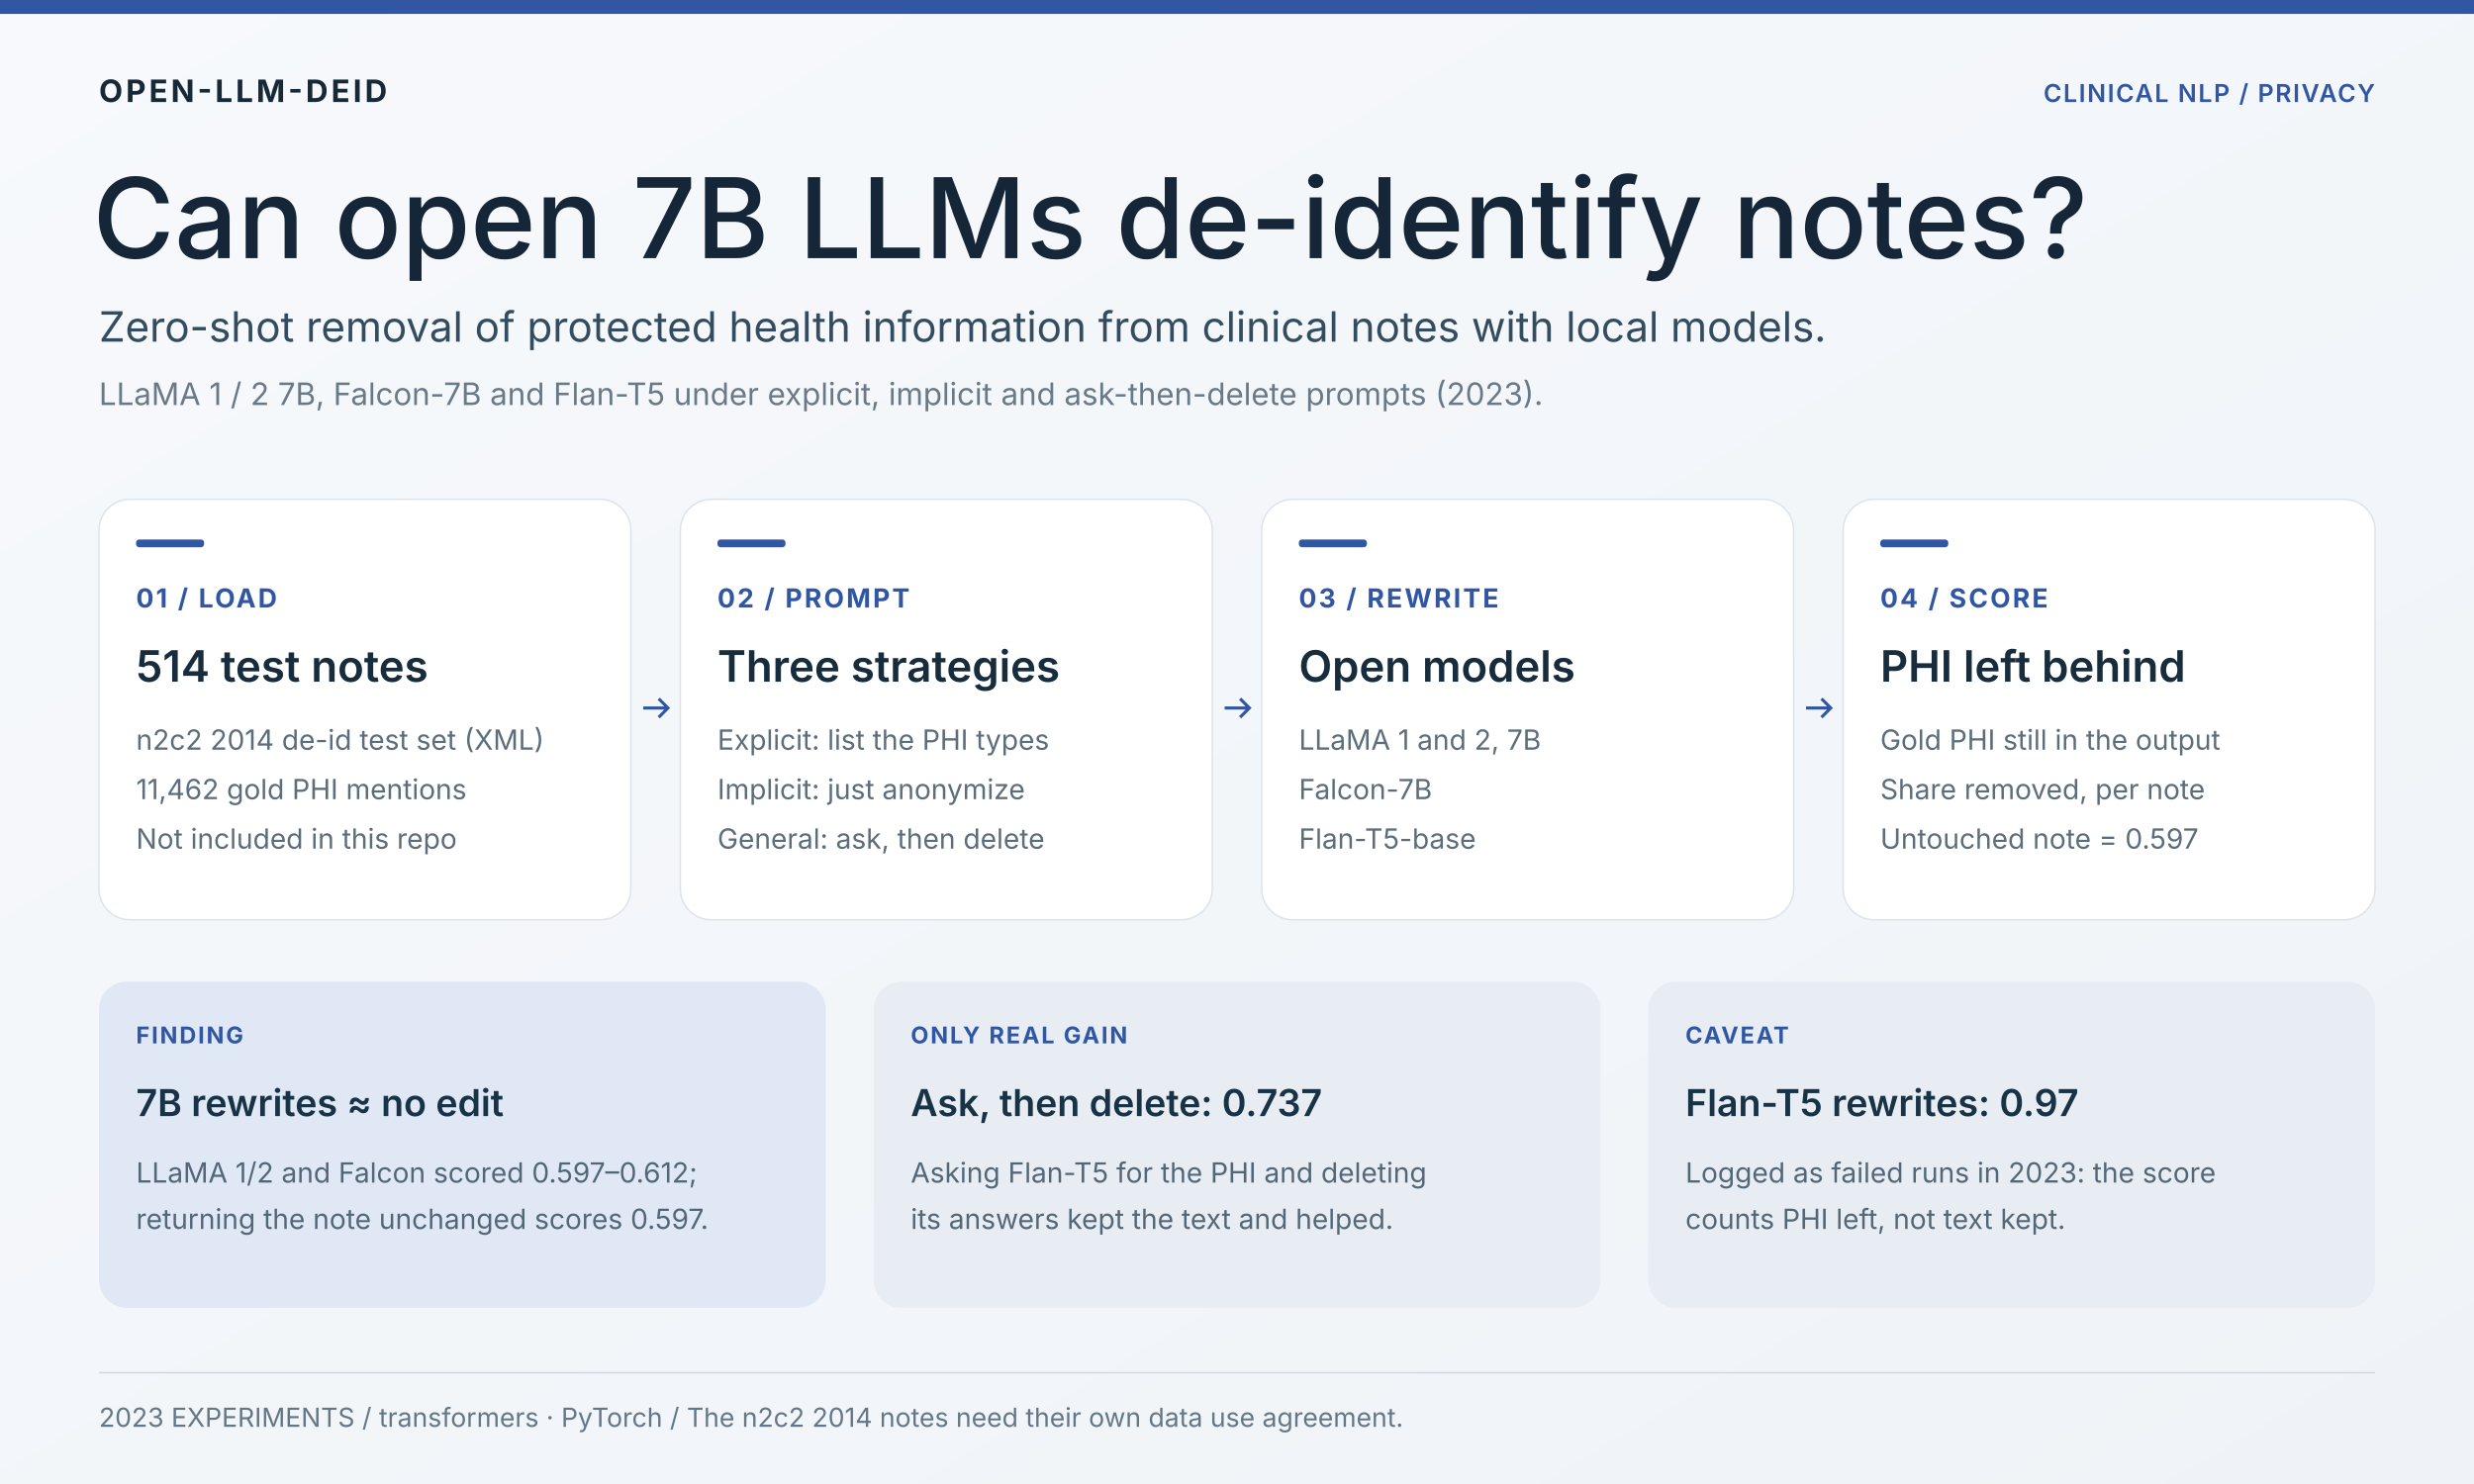
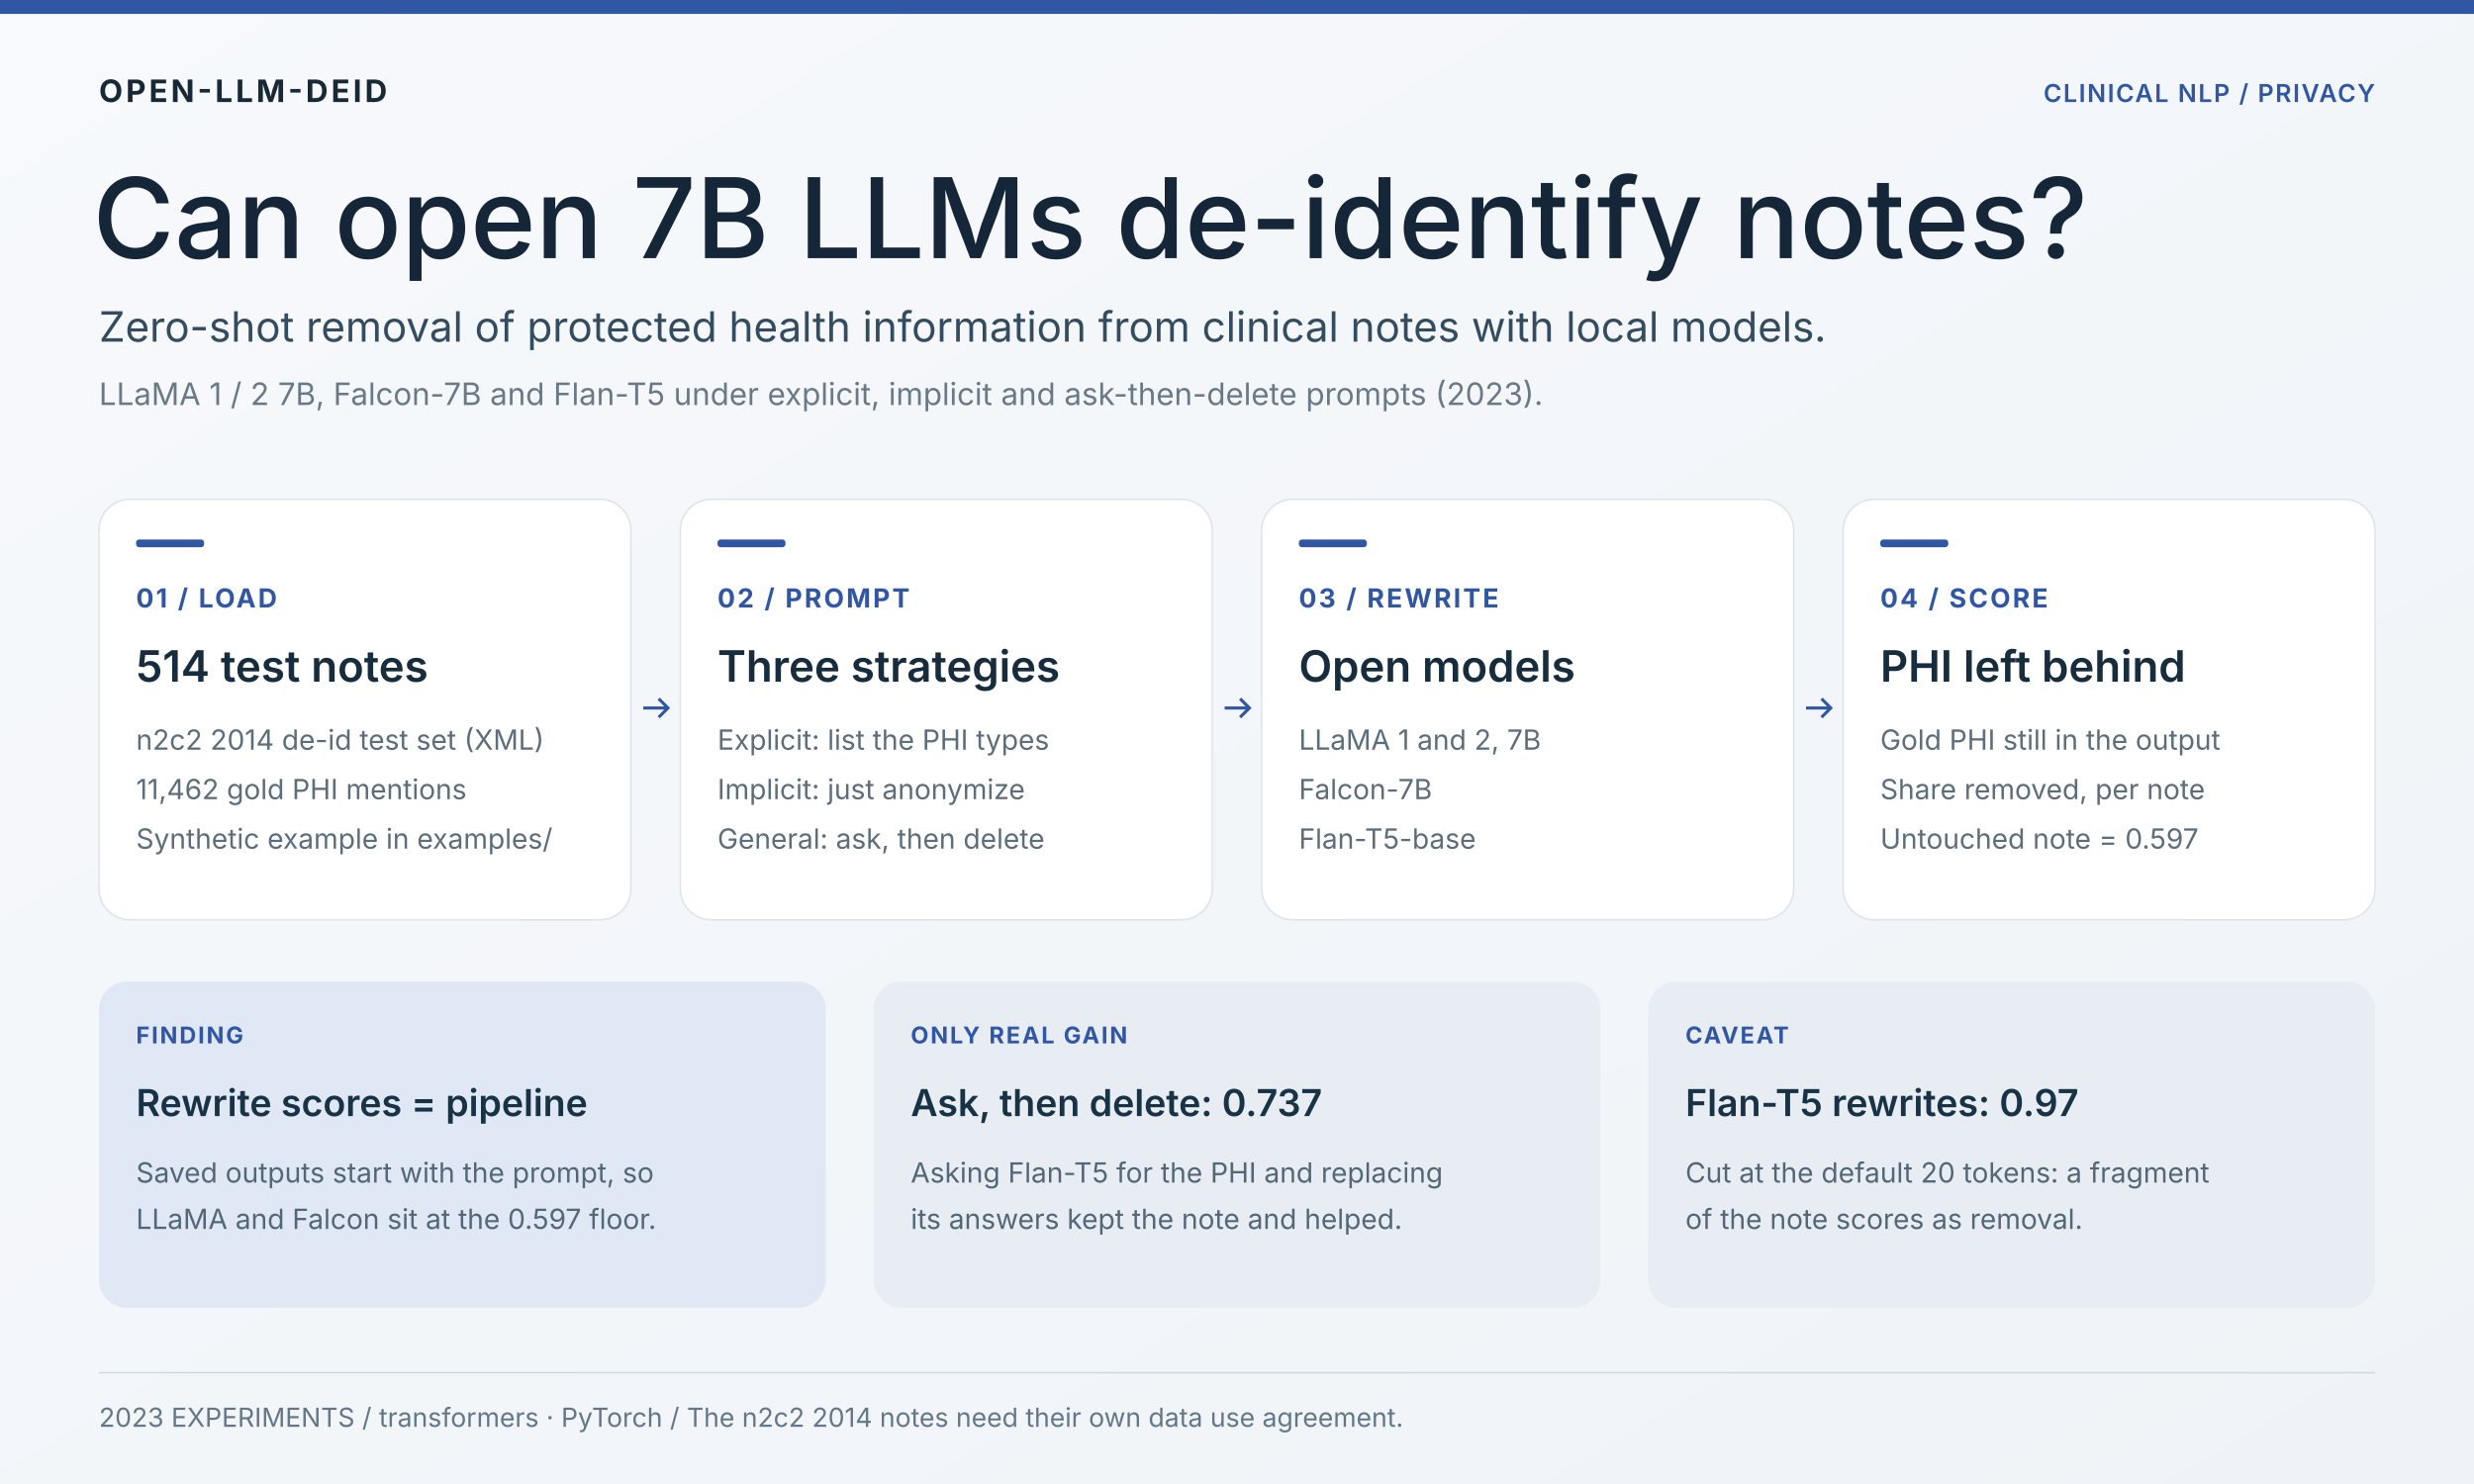
<svg xmlns="http://www.w3.org/2000/svg" width="1600" height="960" viewBox="0 0 1600 960" role="img" aria-labelledby="title desc">
  <defs>
    <linearGradient id="paper" x2="1" y2="1">
      <stop stop-color="#F7F9FC" />
      <stop offset="1" stop-color="#EFF3F7" />
    </linearGradient>
  </defs>
  <rect width="1600" height="960" fill="url(#paper)" />
  <g font-family="Inter, 'Segoe UI', Arial, sans-serif">
    <rect x="0" y="0" width="1600" height="9" rx="0" fill="#3157A4" stroke="none" />
    <text x="64" y="66" font-size="20" fill="#172837" font-weight="700" letter-spacing="2" data-maxx="900">OPEN-LLM-DEID</text>
    <text x="1536" y="66" font-size="16" fill="#3157A4" font-weight="600" letter-spacing="1" text-anchor="end">CLINICAL NLP / PRIVACY</text>
    <text x="60" y="167" font-size="72" fill="#142638" font-weight="500" data-maxx="1540">Can open 7B LLMs de-identify notes?</text>
    <text x="64" y="221" font-size="27" fill="#344C5F" font-weight="400" data-maxx="1536">Zero-shot removal of protected health information from clinical notes with local models.</text>
    <text x="64" y="262" font-size="20" fill="#697988" font-weight="400" data-maxx="1536">LLaMA 1 / 2 7B, Falcon-7B and Flan-T5 under explicit, implicit and ask-then-delete prompts (2023).</text>
    <rect x="64" y="323" width="344" height="272" rx="20" fill="#FFFFFF" stroke="#DCE4EB" />
    <rect x="88" y="349" width="44" height="5" rx="2" fill="#3157A4" stroke="none" />
    <text x="88" y="393" font-size="17" fill="#3157A4" font-weight="700" letter-spacing="1.4" data-maxx="394">01 / LOAD</text>
    <text x="88" y="441" font-size="28" fill="#172C3C" font-weight="600" data-maxx="394">514 test notes</text>
    <text x="88" y="485" font-size="18" fill="#5C6D7B" font-weight="400" data-maxx="394">n2c2 2014 de-id test set (XML)</text>
    <text x="88" y="517" font-size="18" fill="#5C6D7B" font-weight="400" data-maxx="394">11,462 gold PHI mentions</text>
-     <text x="88" y="549" font-size="18" fill="#5C6D7B" font-weight="400" data-maxx="394">Not included in this repo</text>
+     <text x="88" y="549" font-size="18" fill="#5C6D7B" font-weight="400" data-maxx="394">Synthetic example in examples/</text>
    <path d="M416 458h16m-6-6 6 6-6 6" fill="none" stroke="#3157A4" stroke-width="2" />
    <rect x="440" y="323" width="344" height="272" rx="20" fill="#FFFFFF" stroke="#DCE4EB" />
    <rect x="464" y="349" width="44" height="5" rx="2" fill="#3157A4" stroke="none" />
    <text x="464" y="393" font-size="17" fill="#3157A4" font-weight="700" letter-spacing="1.4" data-maxx="770">02 / PROMPT</text>
    <text x="464" y="441" font-size="28" fill="#172C3C" font-weight="600" data-maxx="770">Three strategies</text>
    <text x="464" y="485" font-size="18" fill="#5C6D7B" font-weight="400" data-maxx="770">Explicit: list the PHI types</text>
    <text x="464" y="517" font-size="18" fill="#5C6D7B" font-weight="400" data-maxx="770">Implicit: just anonymize</text>
    <text x="464" y="549" font-size="18" fill="#5C6D7B" font-weight="400" data-maxx="770">General: ask, then delete</text>
    <path d="M792 458h16m-6-6 6 6-6 6" fill="none" stroke="#3157A4" stroke-width="2" />
    <rect x="816" y="323" width="344" height="272" rx="20" fill="#FFFFFF" stroke="#DCE4EB" />
    <rect x="840" y="349" width="44" height="5" rx="2" fill="#3157A4" stroke="none" />
    <text x="840" y="393" font-size="17" fill="#3157A4" font-weight="700" letter-spacing="1.4" data-maxx="1146">03 / REWRITE</text>
    <text x="840" y="441" font-size="28" fill="#172C3C" font-weight="600" data-maxx="1146">Open models</text>
    <text x="840" y="485" font-size="18" fill="#5C6D7B" font-weight="400" data-maxx="1146">LLaMA 1 and 2, 7B</text>
    <text x="840" y="517" font-size="18" fill="#5C6D7B" font-weight="400" data-maxx="1146">Falcon-7B</text>
    <text x="840" y="549" font-size="18" fill="#5C6D7B" font-weight="400" data-maxx="1146">Flan-T5-base</text>
    <path d="M1168 458h16m-6-6 6 6-6 6" fill="none" stroke="#3157A4" stroke-width="2" />
    <rect x="1192" y="323" width="344" height="272" rx="20" fill="#FFFFFF" stroke="#DCE4EB" />
    <rect x="1216" y="349" width="44" height="5" rx="2" fill="#3157A4" stroke="none" />
    <text x="1216" y="393" font-size="17" fill="#3157A4" font-weight="700" letter-spacing="1.4" data-maxx="1522">04 / SCORE</text>
    <text x="1216" y="441" font-size="28" fill="#172C3C" font-weight="600" data-maxx="1522">PHI left behind</text>
    <text x="1216" y="485" font-size="18" fill="#5C6D7B" font-weight="400" data-maxx="1522">Gold PHI still in the output</text>
    <text x="1216" y="517" font-size="18" fill="#5C6D7B" font-weight="400" data-maxx="1522">Share removed, per note</text>
    <text x="1216" y="549" font-size="18" fill="#5C6D7B" font-weight="400" data-maxx="1522">Untouched note = 0.597</text>
    <rect x="64" y="635" width="470" height="211" rx="18" fill="#E0E8F6" stroke="none" />
    <text x="88" y="675" font-size="15" fill="#3157A4" font-weight="700" letter-spacing="1.2" data-maxx="516">FINDING</text>
-     <text x="88" y="722" font-size="24" fill="#193346" font-weight="600" data-maxx="516">7B rewrites ≈ no edit</text>
-     <text x="88" y="765" font-size="18" fill="#536777" font-weight="400" data-maxx="516">LLaMA 1/2 and Falcon scored 0.597–0.612;</text>
-     <text x="88" y="795" font-size="18" fill="#536777" font-weight="400" data-maxx="516">returning the note unchanged scores 0.597.</text>
+     <text x="88" y="722" font-size="24" fill="#193346" font-weight="600" data-maxx="516">Rewrite scores = pipeline</text>
+     <text x="88" y="765" font-size="18" fill="#536777" font-weight="400" data-maxx="516">Saved outputs start with the prompt, so</text>
+     <text x="88" y="795" font-size="18" fill="#536777" font-weight="400" data-maxx="516">LLaMA and Falcon sit at the 0.597 floor.</text>
    <rect x="565" y="635" width="470" height="211" rx="18" fill="#E8EDF3" stroke="none" />
    <text x="589" y="675" font-size="15" fill="#3157A4" font-weight="700" letter-spacing="1.2" data-maxx="1017">ONLY REAL GAIN</text>
    <text x="589" y="722" font-size="24" fill="#193346" font-weight="600" data-maxx="1017">Ask, then delete: 0.737</text>
-     <text x="589" y="765" font-size="18" fill="#536777" font-weight="400" data-maxx="1017">Asking Flan-T5 for the PHI and deleting</text>
-     <text x="589" y="795" font-size="18" fill="#536777" font-weight="400" data-maxx="1017">its answers kept the text and helped.</text>
+     <text x="589" y="765" font-size="18" fill="#536777" font-weight="400" data-maxx="1017">Asking Flan-T5 for the PHI and replacing</text>
+     <text x="589" y="795" font-size="18" fill="#536777" font-weight="400" data-maxx="1017">its answers kept the note and helped.</text>
    <rect x="1066" y="635" width="470" height="211" rx="18" fill="#E8EDF3" stroke="none" />
    <text x="1090" y="675" font-size="15" fill="#3157A4" font-weight="700" letter-spacing="1.2" data-maxx="1518">CAVEAT</text>
    <text x="1090" y="722" font-size="24" fill="#193346" font-weight="600" data-maxx="1518">Flan-T5 rewrites: 0.97</text>
-     <text x="1090" y="765" font-size="18" fill="#536777" font-weight="400" data-maxx="1518">Logged as failed runs in 2023: the score</text>
-     <text x="1090" y="795" font-size="18" fill="#536777" font-weight="400" data-maxx="1518">counts PHI left, not text kept.</text>
+     <text x="1090" y="765" font-size="18" fill="#536777" font-weight="400" data-maxx="1518">Cut at the default 20 tokens: a fragment</text>
+     <text x="1090" y="795" font-size="18" fill="#536777" font-weight="400" data-maxx="1518">of the note scores as removal.</text>
    <path d="M64 888h1472" stroke="#CED9E3" />
    <text x="64" y="923" font-size="17" fill="#647788" font-weight="400" data-maxx="1536">2023 EXPERIMENTS  /  transformers · PyTorch  /  The n2c2 2014 notes need their own data use agreement.</text>
  </g>
</svg>
